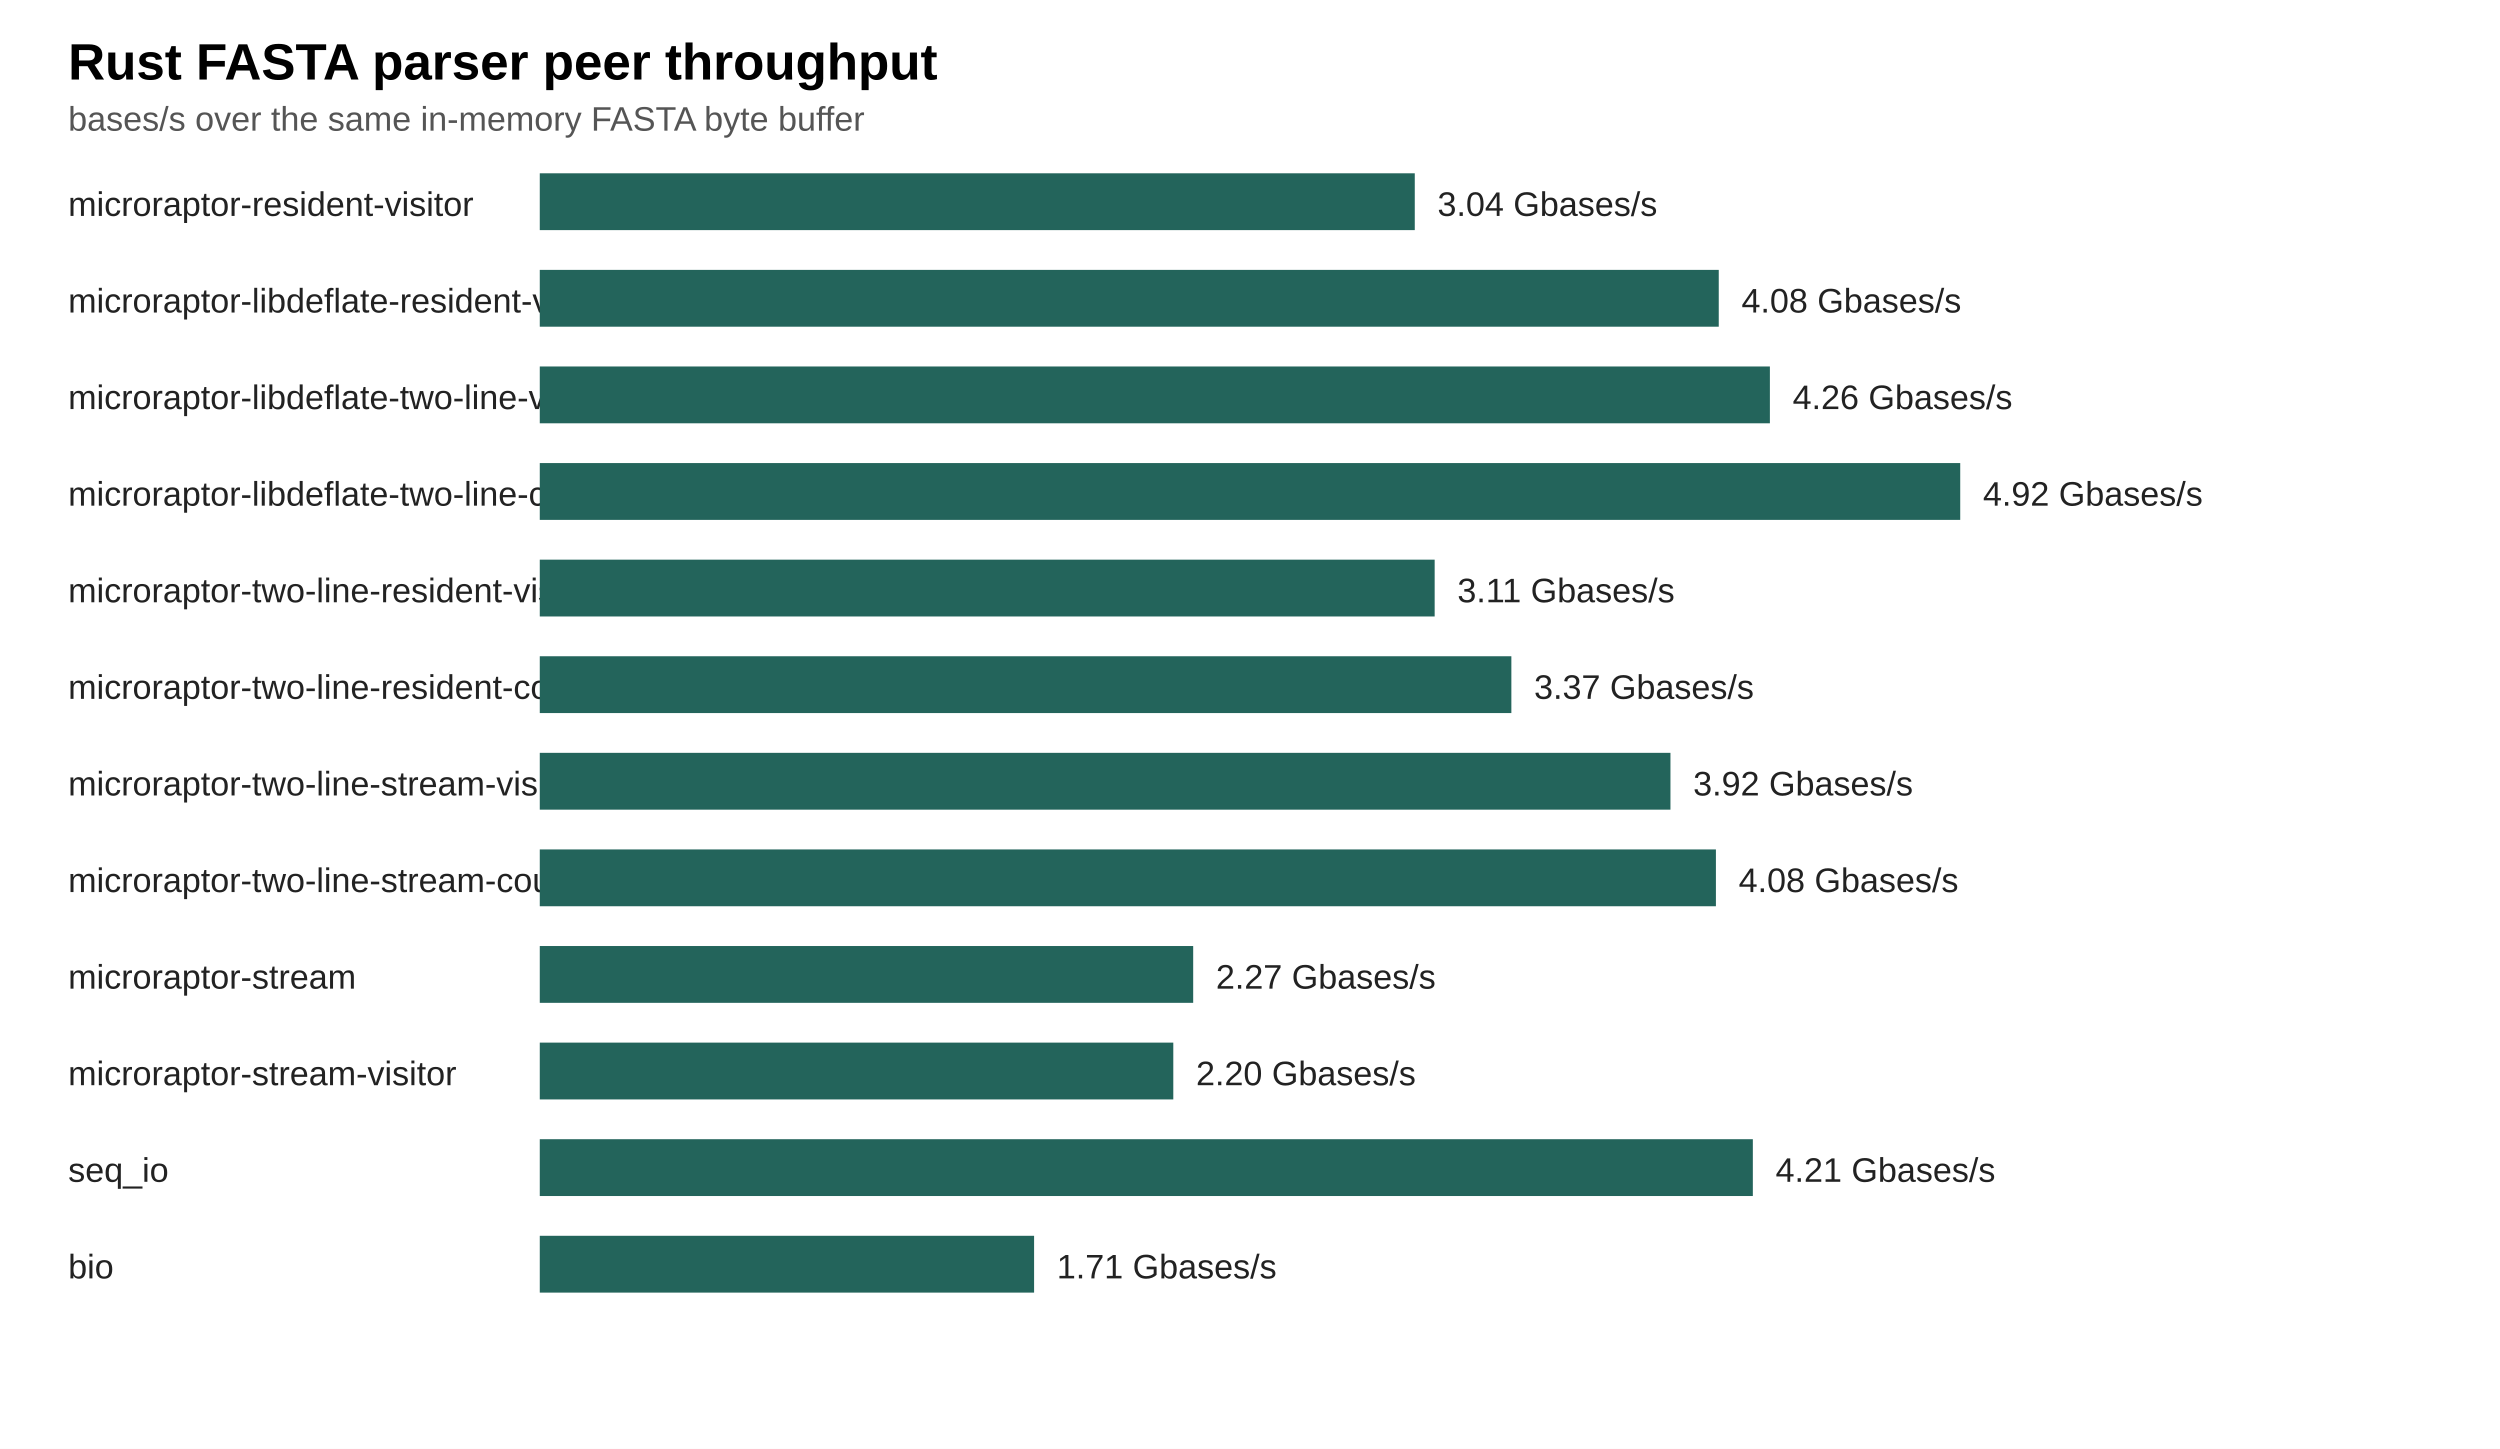
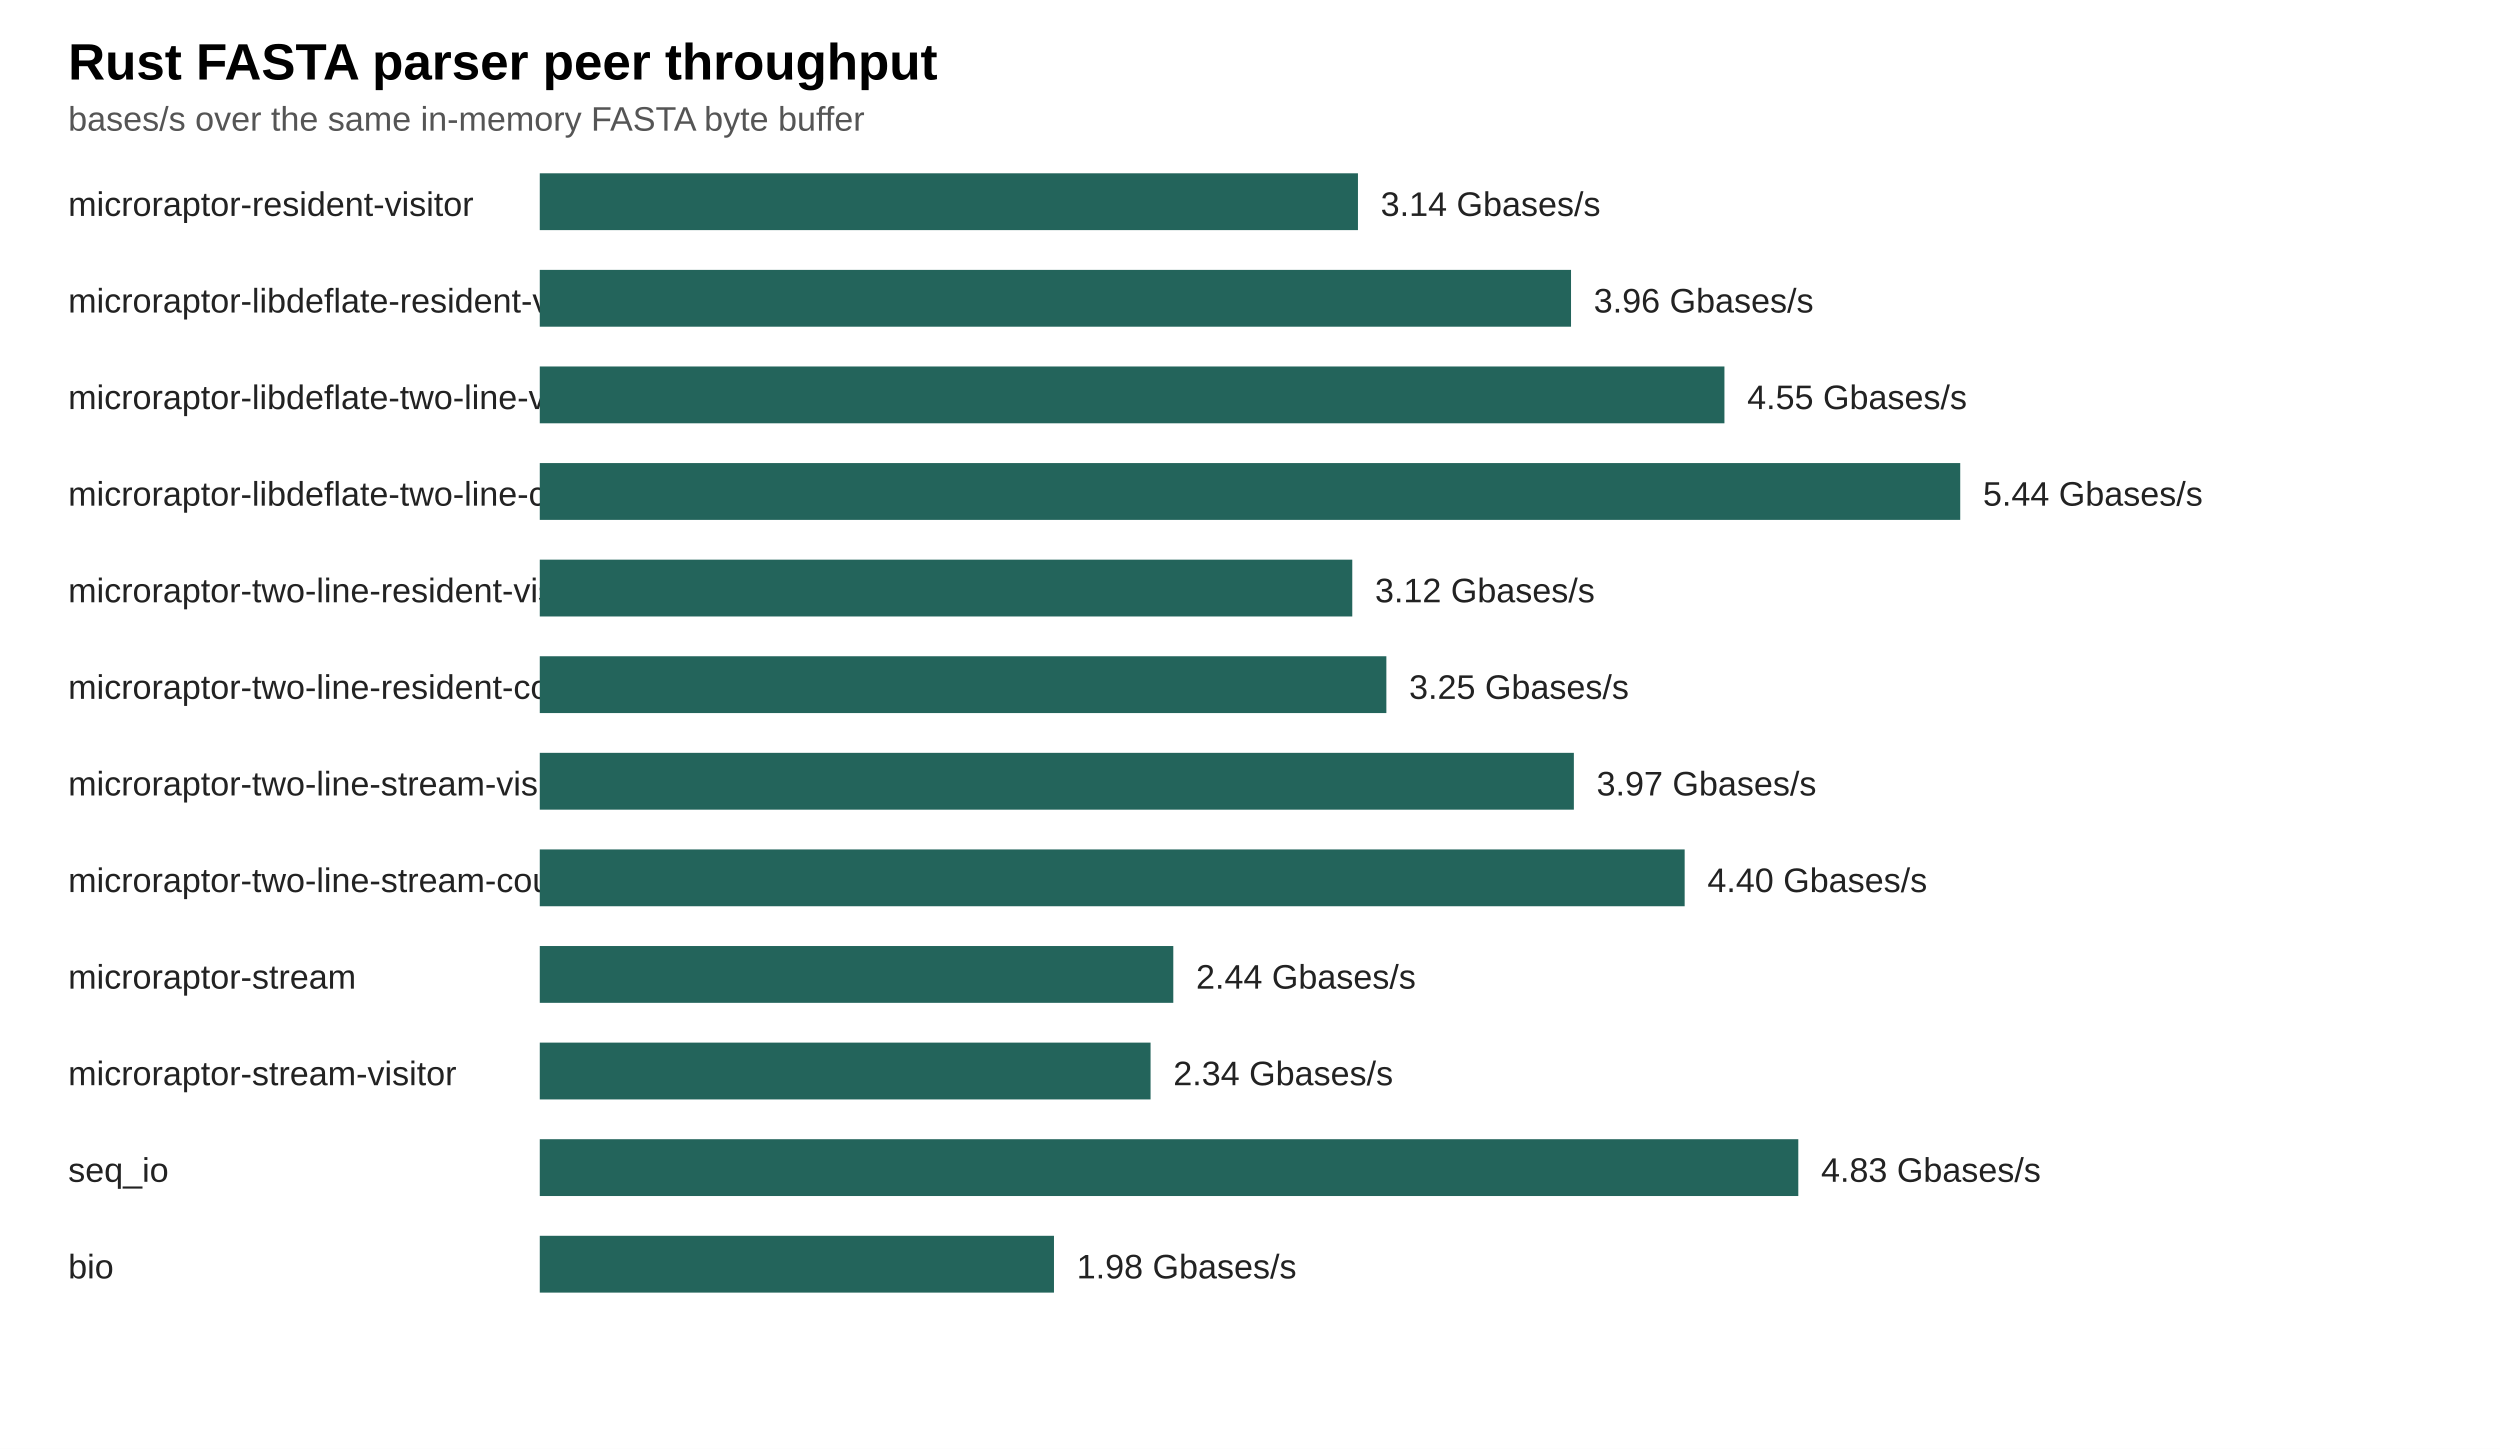
<svg xmlns="http://www.w3.org/2000/svg" width="880" height="510" viewBox="0 0 880 510">
  <rect width="100%" height="100%" fill="white" />
  <text x="24" y="28" font-family="Arial, sans-serif" font-size="18" font-weight="700">Rust FASTA parser peer throughput</text>
  <text x="24" y="46" font-family="Arial, sans-serif" font-size="12" fill="#555">bases/s over the same in-memory FASTA byte buffer</text>
  <text x="24" y="76" font-family="Arial, sans-serif" font-size="12" fill="#222">microraptor-resident-visitor</text>
-   <rect x="190" y="61" width="308" height="20" fill="#23645b" />
-   <text x="506" y="76" font-family="Arial, sans-serif" font-size="12" fill="#222">3.04 Gbases/s</text>
+   <rect x="190" y="61" width="288" height="20" fill="#23645b" />
+   <text x="486" y="76" font-family="Arial, sans-serif" font-size="12" fill="#222">3.14 Gbases/s</text>
  <text x="24" y="110" font-family="Arial, sans-serif" font-size="12" fill="#222">microraptor-libdeflate-resident-visitor</text>
-   <rect x="190" y="95" width="415" height="20" fill="#23645b" />
-   <text x="613" y="110" font-family="Arial, sans-serif" font-size="12" fill="#222">4.08 Gbases/s</text>
+   <rect x="190" y="95" width="363" height="20" fill="#23645b" />
+   <text x="561" y="110" font-family="Arial, sans-serif" font-size="12" fill="#222">3.96 Gbases/s</text>
  <text x="24" y="144" font-family="Arial, sans-serif" font-size="12" fill="#222">microraptor-libdeflate-two-line-visitor</text>
-   <rect x="190" y="129" width="433" height="20" fill="#23645b" />
-   <text x="631" y="144" font-family="Arial, sans-serif" font-size="12" fill="#222">4.26 Gbases/s</text>
+   <rect x="190" y="129" width="417" height="20" fill="#23645b" />
+   <text x="615" y="144" font-family="Arial, sans-serif" font-size="12" fill="#222">4.55 Gbases/s</text>
  <text x="24" y="178" font-family="Arial, sans-serif" font-size="12" fill="#222">microraptor-libdeflate-two-line-counter</text>
  <rect x="190" y="163" width="500" height="20" fill="#23645b" />
-   <text x="698" y="178" font-family="Arial, sans-serif" font-size="12" fill="#222">4.92 Gbases/s</text>
+   <text x="698" y="178" font-family="Arial, sans-serif" font-size="12" fill="#222">5.44 Gbases/s</text>
  <text x="24" y="212" font-family="Arial, sans-serif" font-size="12" fill="#222">microraptor-two-line-resident-visitor</text>
-   <rect x="190" y="197" width="315" height="20" fill="#23645b" />
-   <text x="513" y="212" font-family="Arial, sans-serif" font-size="12" fill="#222">3.11 Gbases/s</text>
+   <rect x="190" y="197" width="286" height="20" fill="#23645b" />
+   <text x="484" y="212" font-family="Arial, sans-serif" font-size="12" fill="#222">3.12 Gbases/s</text>
  <text x="24" y="246" font-family="Arial, sans-serif" font-size="12" fill="#222">microraptor-two-line-resident-counter</text>
-   <rect x="190" y="231" width="342" height="20" fill="#23645b" />
-   <text x="540" y="246" font-family="Arial, sans-serif" font-size="12" fill="#222">3.37 Gbases/s</text>
+   <rect x="190" y="231" width="298" height="20" fill="#23645b" />
+   <text x="496" y="246" font-family="Arial, sans-serif" font-size="12" fill="#222">3.25 Gbases/s</text>
  <text x="24" y="280" font-family="Arial, sans-serif" font-size="12" fill="#222">microraptor-two-line-stream-visitor</text>
-   <rect x="190" y="265" width="398" height="20" fill="#23645b" />
-   <text x="596" y="280" font-family="Arial, sans-serif" font-size="12" fill="#222">3.92 Gbases/s</text>
+   <rect x="190" y="265" width="364" height="20" fill="#23645b" />
+   <text x="562" y="280" font-family="Arial, sans-serif" font-size="12" fill="#222">3.97 Gbases/s</text>
  <text x="24" y="314" font-family="Arial, sans-serif" font-size="12" fill="#222">microraptor-two-line-stream-counter</text>
-   <rect x="190" y="299" width="414" height="20" fill="#23645b" />
-   <text x="612" y="314" font-family="Arial, sans-serif" font-size="12" fill="#222">4.08 Gbases/s</text>
+   <rect x="190" y="299" width="403" height="20" fill="#23645b" />
+   <text x="601" y="314" font-family="Arial, sans-serif" font-size="12" fill="#222">4.40 Gbases/s</text>
  <text x="24" y="348" font-family="Arial, sans-serif" font-size="12" fill="#222">microraptor-stream</text>
-   <rect x="190" y="333" width="230" height="20" fill="#23645b" />
-   <text x="428" y="348" font-family="Arial, sans-serif" font-size="12" fill="#222">2.27 Gbases/s</text>
+   <rect x="190" y="333" width="223" height="20" fill="#23645b" />
+   <text x="421" y="348" font-family="Arial, sans-serif" font-size="12" fill="#222">2.44 Gbases/s</text>
  <text x="24" y="382" font-family="Arial, sans-serif" font-size="12" fill="#222">microraptor-stream-visitor</text>
-   <rect x="190" y="367" width="223" height="20" fill="#23645b" />
-   <text x="421" y="382" font-family="Arial, sans-serif" font-size="12" fill="#222">2.20 Gbases/s</text>
+   <rect x="190" y="367" width="215" height="20" fill="#23645b" />
+   <text x="413" y="382" font-family="Arial, sans-serif" font-size="12" fill="#222">2.34 Gbases/s</text>
  <text x="24" y="416" font-family="Arial, sans-serif" font-size="12" fill="#222">seq_io</text>
-   <rect x="190" y="401" width="427" height="20" fill="#23645b" />
-   <text x="625" y="416" font-family="Arial, sans-serif" font-size="12" fill="#222">4.21 Gbases/s</text>
+   <rect x="190" y="401" width="443" height="20" fill="#23645b" />
+   <text x="641" y="416" font-family="Arial, sans-serif" font-size="12" fill="#222">4.83 Gbases/s</text>
  <text x="24" y="450" font-family="Arial, sans-serif" font-size="12" fill="#222">bio</text>
-   <rect x="190" y="435" width="174" height="20" fill="#23645b" />
-   <text x="372" y="450" font-family="Arial, sans-serif" font-size="12" fill="#222">1.71 Gbases/s</text>
+   <rect x="190" y="435" width="181" height="20" fill="#23645b" />
+   <text x="379" y="450" font-family="Arial, sans-serif" font-size="12" fill="#222">1.98 Gbases/s</text>
</svg>
